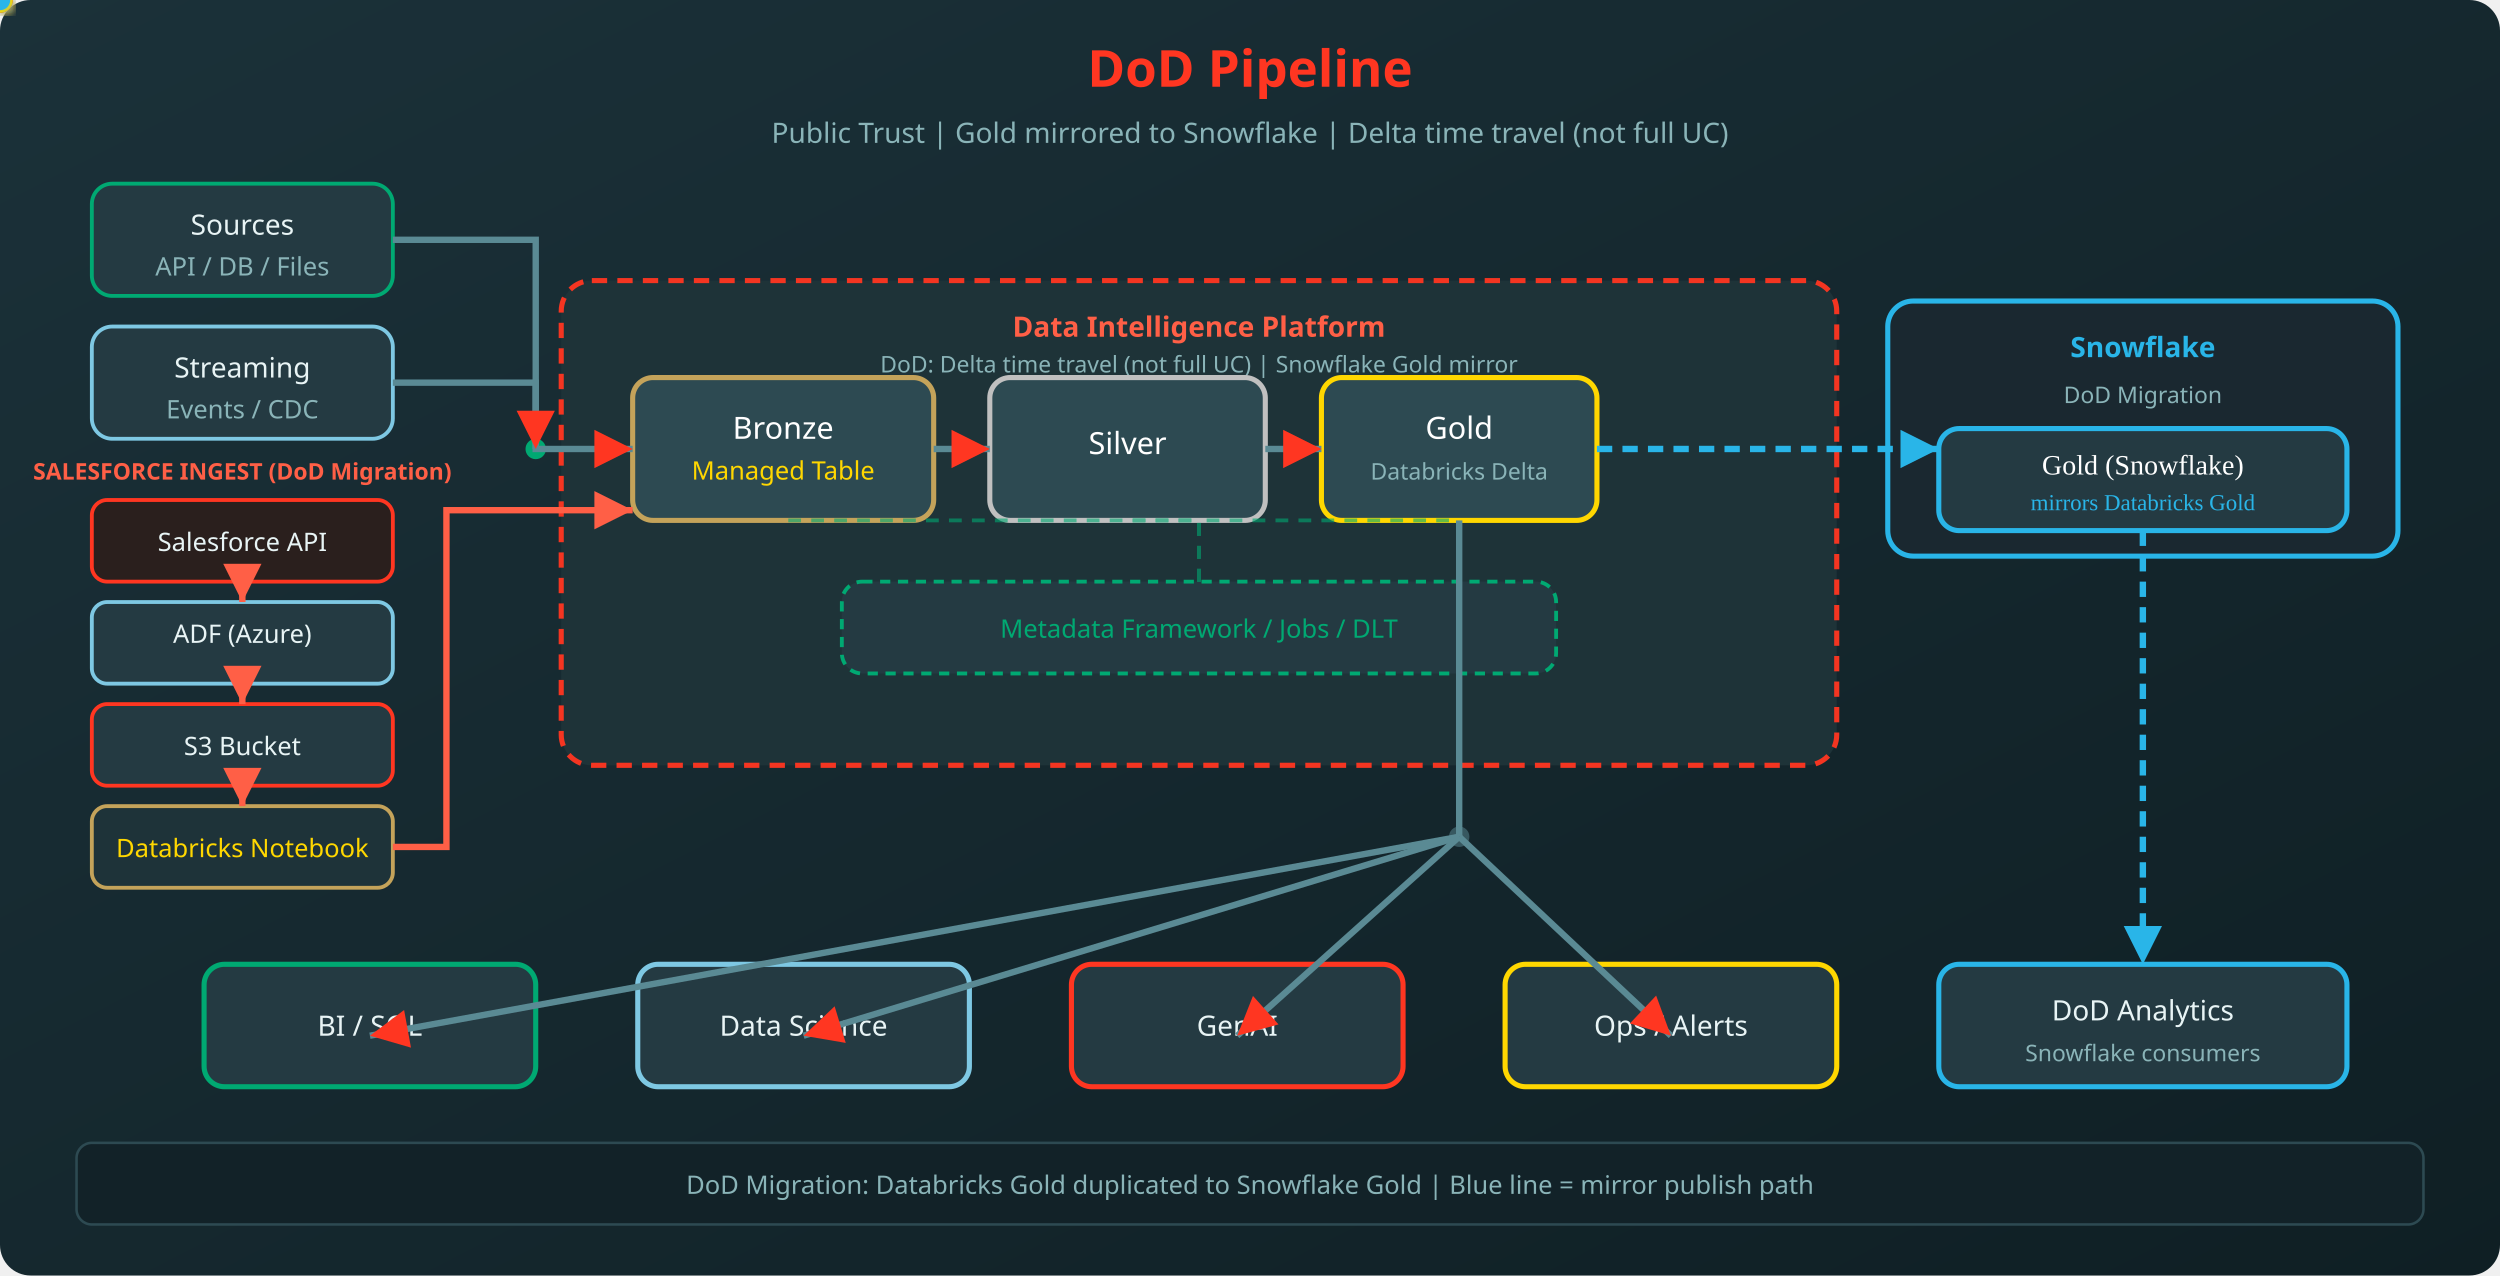
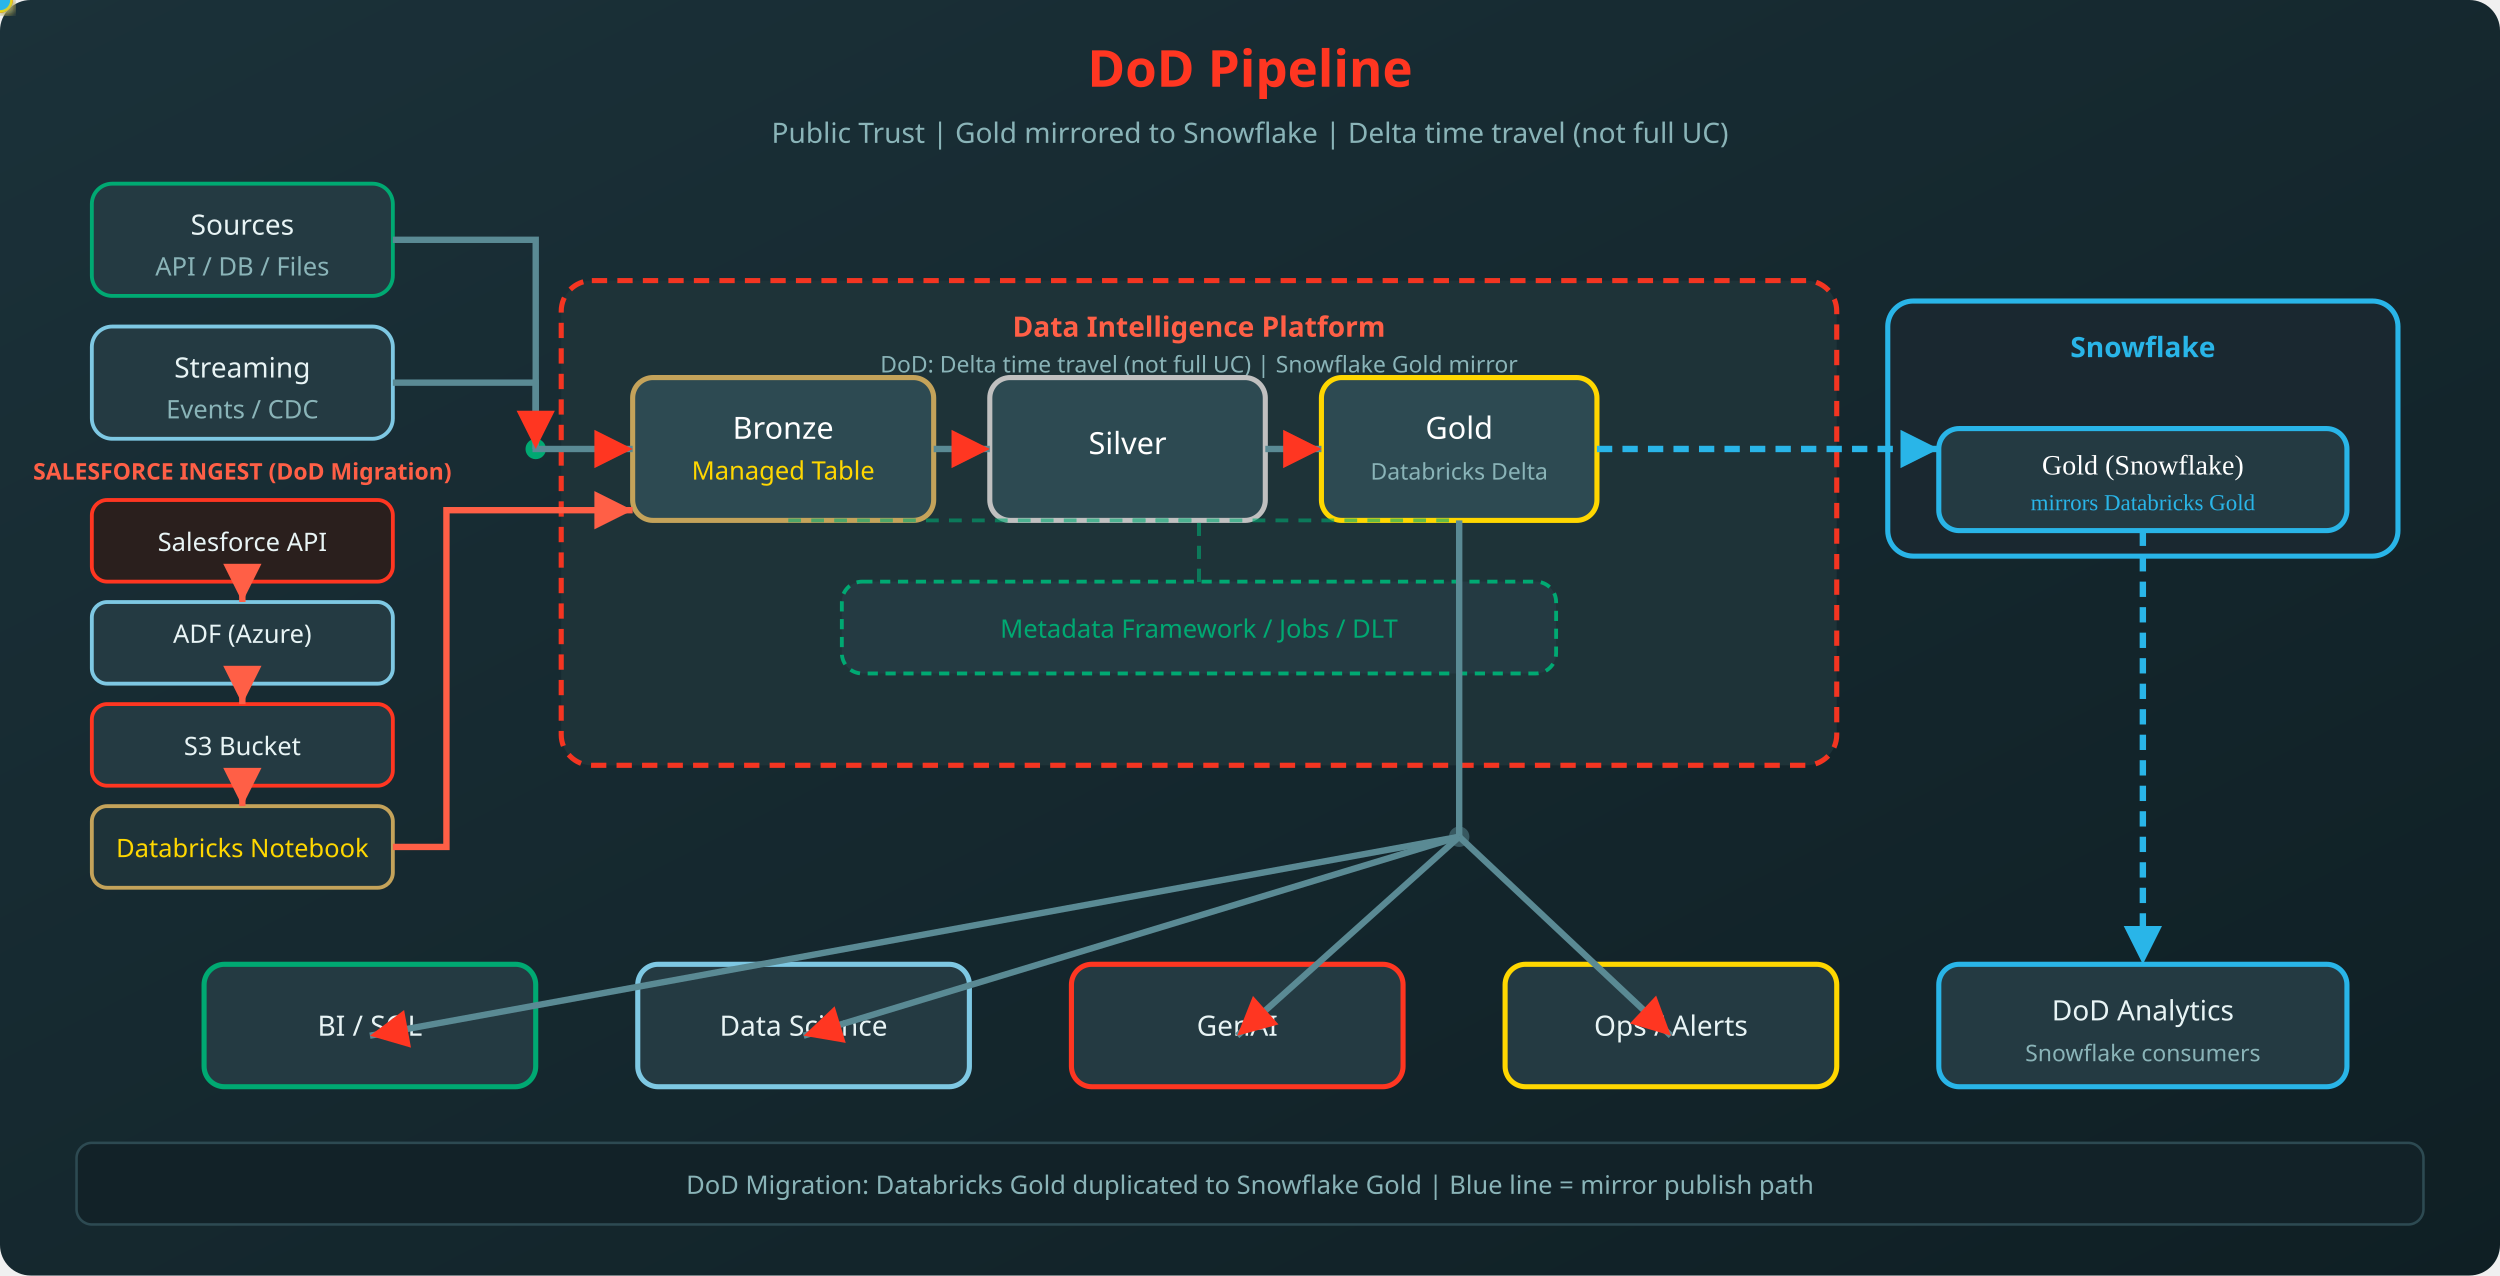
<svg xmlns="http://www.w3.org/2000/svg" viewBox="0 0 980 500" role="img" aria-label="DoD Pipeline with Snowflake Gold mirror">
  <defs>
    <linearGradient id="bg" x1="0" y1="0" x2="1" y2="1">
      <stop offset="0%" stop-color="#1B3139" />
      <stop offset="100%" stop-color="#0f1f24" />
    </linearGradient>
    <marker id="arrow" markerWidth="8" markerHeight="8" refX="6" refY="3" orient="auto">
      <path d="M0,0 L6,3 L0,6 Z" fill="#FF3621" />
    </marker>
    <marker id="arrow-red" markerWidth="8" markerHeight="8" refX="6" refY="3" orient="auto">
      <path d="M0,0 L6,3 L0,6 Z" fill="#FF5F46" />
    </marker>
    <marker id="arrow-snow" markerWidth="8" markerHeight="8" refX="6" refY="3" orient="auto">
      <path d="M0,0 L6,3 L0,6 Z" fill="#29B5E8" />
    </marker>
    <filter id="glow">
      <feGaussianBlur stdDeviation="2" result="b" />
      <feMerge>
        <feMergeNode in="b" />
        <feMergeNode in="SourceGraphic" />
      </feMerge>
    </filter>
  </defs>
  <rect width="980" height="500" fill="url(#bg)" rx="12" />
  <text x="490" y="34" text-anchor="middle" fill="#FF3621" font-family="Segoe UI, sans-serif" font-size="20" font-weight="700">DoD Pipeline</text>
  <text x="490" y="56" text-anchor="middle" fill="#8ab4b8" font-family="Segoe UI, sans-serif" font-size="11">Public Trust | Gold mirrored to Snowflake | Delta time travel (not full UC)</text>
  <g font-family="Segoe UI, sans-serif" font-size="11" fill="#e8f4f5">
    <rect x="36" y="72" width="118" height="44" rx="8" fill="#243a42" stroke="#00A972" stroke-width="1.5" />
    <text x="95" y="92" text-anchor="middle">Sources</text>
    <text x="95" y="108" text-anchor="middle" fill="#8ab4b8" font-size="10">API / DB / Files</text>
    <rect x="36" y="128" width="118" height="44" rx="8" fill="#243a42" stroke="#7ec8e3" stroke-width="1.5" />
    <text x="95" y="148" text-anchor="middle">Streaming</text>
    <text x="95" y="164" text-anchor="middle" fill="#8ab4b8" font-size="10">Events / CDC</text>
    <text x="95" y="188" text-anchor="middle" fill="#FF5F46" font-size="9" font-weight="600">SALESFORCE INGEST (DoD Migration)</text>
    <rect x="36" y="196" width="118" height="32" rx="6" fill="#2a1f1d" stroke="#FF3621" stroke-width="1.5" />
    <text x="95" y="216" text-anchor="middle" font-size="10">Salesforce API</text>
    <rect x="36" y="236" width="118" height="32" rx="6" fill="#243a42" stroke="#7ec8e3" stroke-width="1.5" />
    <text x="95" y="252" text-anchor="middle" font-size="10">ADF (Azure)</text>
    <rect x="36" y="276" width="118" height="32" rx="6" fill="#243a42" stroke="#FF3621" stroke-width="1.5" />
    <text x="95" y="296" text-anchor="middle" font-size="10">S3 Bucket</text>
    <rect x="36" y="316" width="118" height="32" rx="6" fill="#1e3339" stroke="#c4a35a" stroke-width="1.5" />
    <text x="95" y="336" text-anchor="middle" fill="#ffd700" font-size="10">Databricks Notebook</text>
  </g>
  <line x1="210" y1="94" x2="210" y2="176" stroke="#3d5a62" stroke-width="2" stroke-dasharray="4 3" />
  <circle cx="210" cy="176" r="4" fill="#00A972" />
  <rect x="220" y="110" width="500" height="190" rx="12" fill="#1e3339" stroke="#FF3621" stroke-width="2" stroke-dasharray="6 4" opacity="0.95" />
  <text x="470" y="132" text-anchor="middle" fill="#FF5F46" font-family="Segoe UI, sans-serif" font-size="11" font-weight="600">Data Intelligence Platform</text>
  <text x="470" y="146" text-anchor="middle" fill="#8ab4b8" font-family="Segoe UI, sans-serif" font-size="9">DoD: Delta time travel (not full UC) | Snowflake Gold mirror</text>
  <g font-family="Segoe UI, sans-serif" font-size="12" fill="#fff">
    <rect x="248" y="148" width="118" height="56" rx="8" fill="#2d4a52" stroke="#c4a35a" stroke-width="2" />
    <text x="307" y="172" text-anchor="middle">Bronze</text>
    <text x="307" y="188" text-anchor="middle" fill="#ffd700" font-size="10">Managed Table</text>
    <rect x="388" y="148" width="108" height="56" rx="8" fill="#2d4a52" stroke="#c0c0c0" stroke-width="2" />
    <text x="442" y="178" text-anchor="middle">Silver</text>
    <rect x="518" y="148" width="108" height="56" rx="8" fill="#2d4a52" stroke="#ffd700" stroke-width="2" />
    <text x="572" y="172" text-anchor="middle">Gold</text>
    <text x="572" y="188" text-anchor="middle" fill="#8ab4b8" font-size="9">Databricks Delta</text>
  </g>
  <rect x="330" y="228" width="280" height="36" rx="8" fill="#243a42" stroke="#00A972" stroke-width="1.5" stroke-dasharray="4 3" />
  <text x="470" y="250" text-anchor="middle" fill="#00A972" font-family="Segoe UI, sans-serif" font-size="10">Metadata Framework / Jobs / DLT</text>
  <rect x="740" y="118" width="200" height="100" rx="10" fill="#1a2830" stroke="#29B5E8" stroke-width="2" />
  <text x="840" y="140" text-anchor="middle" fill="#29B5E8" font-family="Segoe UI, sans-serif" font-size="11" font-weight="600">Snowflake</text>
-   <text x="840" y="158" text-anchor="middle" fill="#8ab4b8" font-family="Segoe UI, sans-serif" font-size="9">DoD Migration</text>
  <rect x="760" y="168" width="160" height="40" rx="8" fill="#243a42" stroke="#29B5E8" stroke-width="2" />
  <text x="840" y="186" text-anchor="middle" fill="#fff" font-size="11">Gold (Snowflake)</text>
  <text x="840" y="200" text-anchor="middle" fill="#29B5E8" font-size="9">mirrors Databricks Gold</text>
  <g font-family="Segoe UI, sans-serif" font-size="11" fill="#e8f4f5">
    <rect x="80" y="378" width="130" height="48" rx="8" fill="#243a42" stroke="#00A972" stroke-width="2" />
    <text x="145" y="406" text-anchor="middle">BI / SQL</text>
    <rect x="250" y="378" width="130" height="48" rx="8" fill="#243a42" stroke="#7ec8e3" stroke-width="2" />
    <text x="315" y="406" text-anchor="middle">Data Science</text>
    <rect x="420" y="378" width="130" height="48" rx="8" fill="#243a42" stroke="#FF3621" stroke-width="2" />
    <text x="485" y="406" text-anchor="middle">GenAI</text>
    <rect x="590" y="378" width="130" height="48" rx="8" fill="#243a42" stroke="#ffd700" stroke-width="2" />
    <text x="655" y="406" text-anchor="middle">Ops / Alerts</text>
    <rect x="760" y="378" width="160" height="48" rx="8" fill="#243a42" stroke="#29B5E8" stroke-width="2" />
    <text x="840" y="400" text-anchor="middle">DoD Analytics</text>
    <text x="840" y="416" text-anchor="middle" fill="#8ab4b8" font-size="9">Snowflake consumers</text>
  </g>
  <g stroke="#5a8a94" stroke-width="2.5" fill="none" marker-end="url(#arrow)">
    <path d="M154,94 L210,94 L210,176 L248,176" />
    <path d="M154,150 L210,150 L210,176" />
    <path d="M366,176 L388,176" />
    <path d="M496,176 L518,176" />
    <path d="M572,328 L145,406" />
    <path d="M572,328 L315,406" />
    <path d="M572,328 L485,406" />
    <path d="M572,328 L655,406" />
  </g>
  <path d="M572,204 L572,328" stroke="#5a8a94" stroke-width="2.5" fill="none" />
  <g stroke="#29B5E8" stroke-width="2.5" fill="none" stroke-dasharray="6 4" marker-end="url(#arrow-snow)">
    <path d="M626,176 L760,176" />
    <path d="M840,208 L840,378" />
  </g>
  <g stroke="#FF5F46" stroke-width="2.5" fill="none" marker-end="url(#arrow-red)">
    <path d="M95,228 L95,236" />
    <path d="M95,268 L95,276" />
    <path d="M95,308 L95,316" />
    <path d="M154,332 L175,332 L175,200 L248,200" />
  </g>
  <g stroke="#00A972" stroke-width="1.5" fill="none" stroke-dasharray="5 4" opacity="0.6">
    <path d="M470,228 L470,204 L442,204" />
    <path d="M470,228 L470,204 L307,204" />
    <path d="M470,228 L470,204 L572,204" />
  </g>
  <circle cx="572" cy="328" r="4" fill="#5a8a94" opacity="0.5" />
  <circle r="5" fill="#00A972" filter="url(#glow)">
    <animateMotion dur="5.5s" repeatCount="indefinite" path="M154,94 L210,94 L210,176 L248,176 L366,176 L388,176 L496,176 L518,176 L572,176 L572,204 L572,328 L145,406" />
  </circle>
  <circle r="5" fill="#7ec8e3" filter="url(#glow)">
    <animateMotion dur="5.5s" repeatCount="indefinite" begin="0.7s" path="M154,150 L210,150 L210,176 L248,176 L366,176 L388,176 L496,176 L518,176 L572,176 L572,204 L572,328 L315,406" />
  </circle>
  <circle r="5" fill="#FF3621" filter="url(#glow)">
    <animateMotion dur="7s" repeatCount="indefinite" begin="1.3s" path="M95,212 L95,252 L95,292 L95,332 L154,332 L175,332 L175,200 L248,200 L248,176 L366,176 L388,176 L496,176 L518,176 L572,176 L572,204 L572,328 L485,406" />
  </circle>
  <circle r="5" fill="#ffd700" filter="url(#glow)">
    <animateMotion dur="3.5s" repeatCount="indefinite" begin="2s" path="M572,176 L572,328 L655,406" />
  </circle>
  <circle r="4" fill="#29B5E8" filter="url(#glow)">
    <animateMotion dur="3s" repeatCount="indefinite" begin="0.5s" path="M626,176 L760,176 L840,188 L840,378" />
  </circle>
  <g font-family="Segoe UI, sans-serif" font-size="10" fill="#8ab4b8">
    <rect x="30" y="448" width="920" height="32" rx="6" fill="#122228" stroke="#2d4a52" />
    <text x="490" y="468" text-anchor="middle">
      DoD Migration: Databricks Gold duplicated to Snowflake Gold | Blue line = mirror publish path
    </text>
  </g>
</svg>
